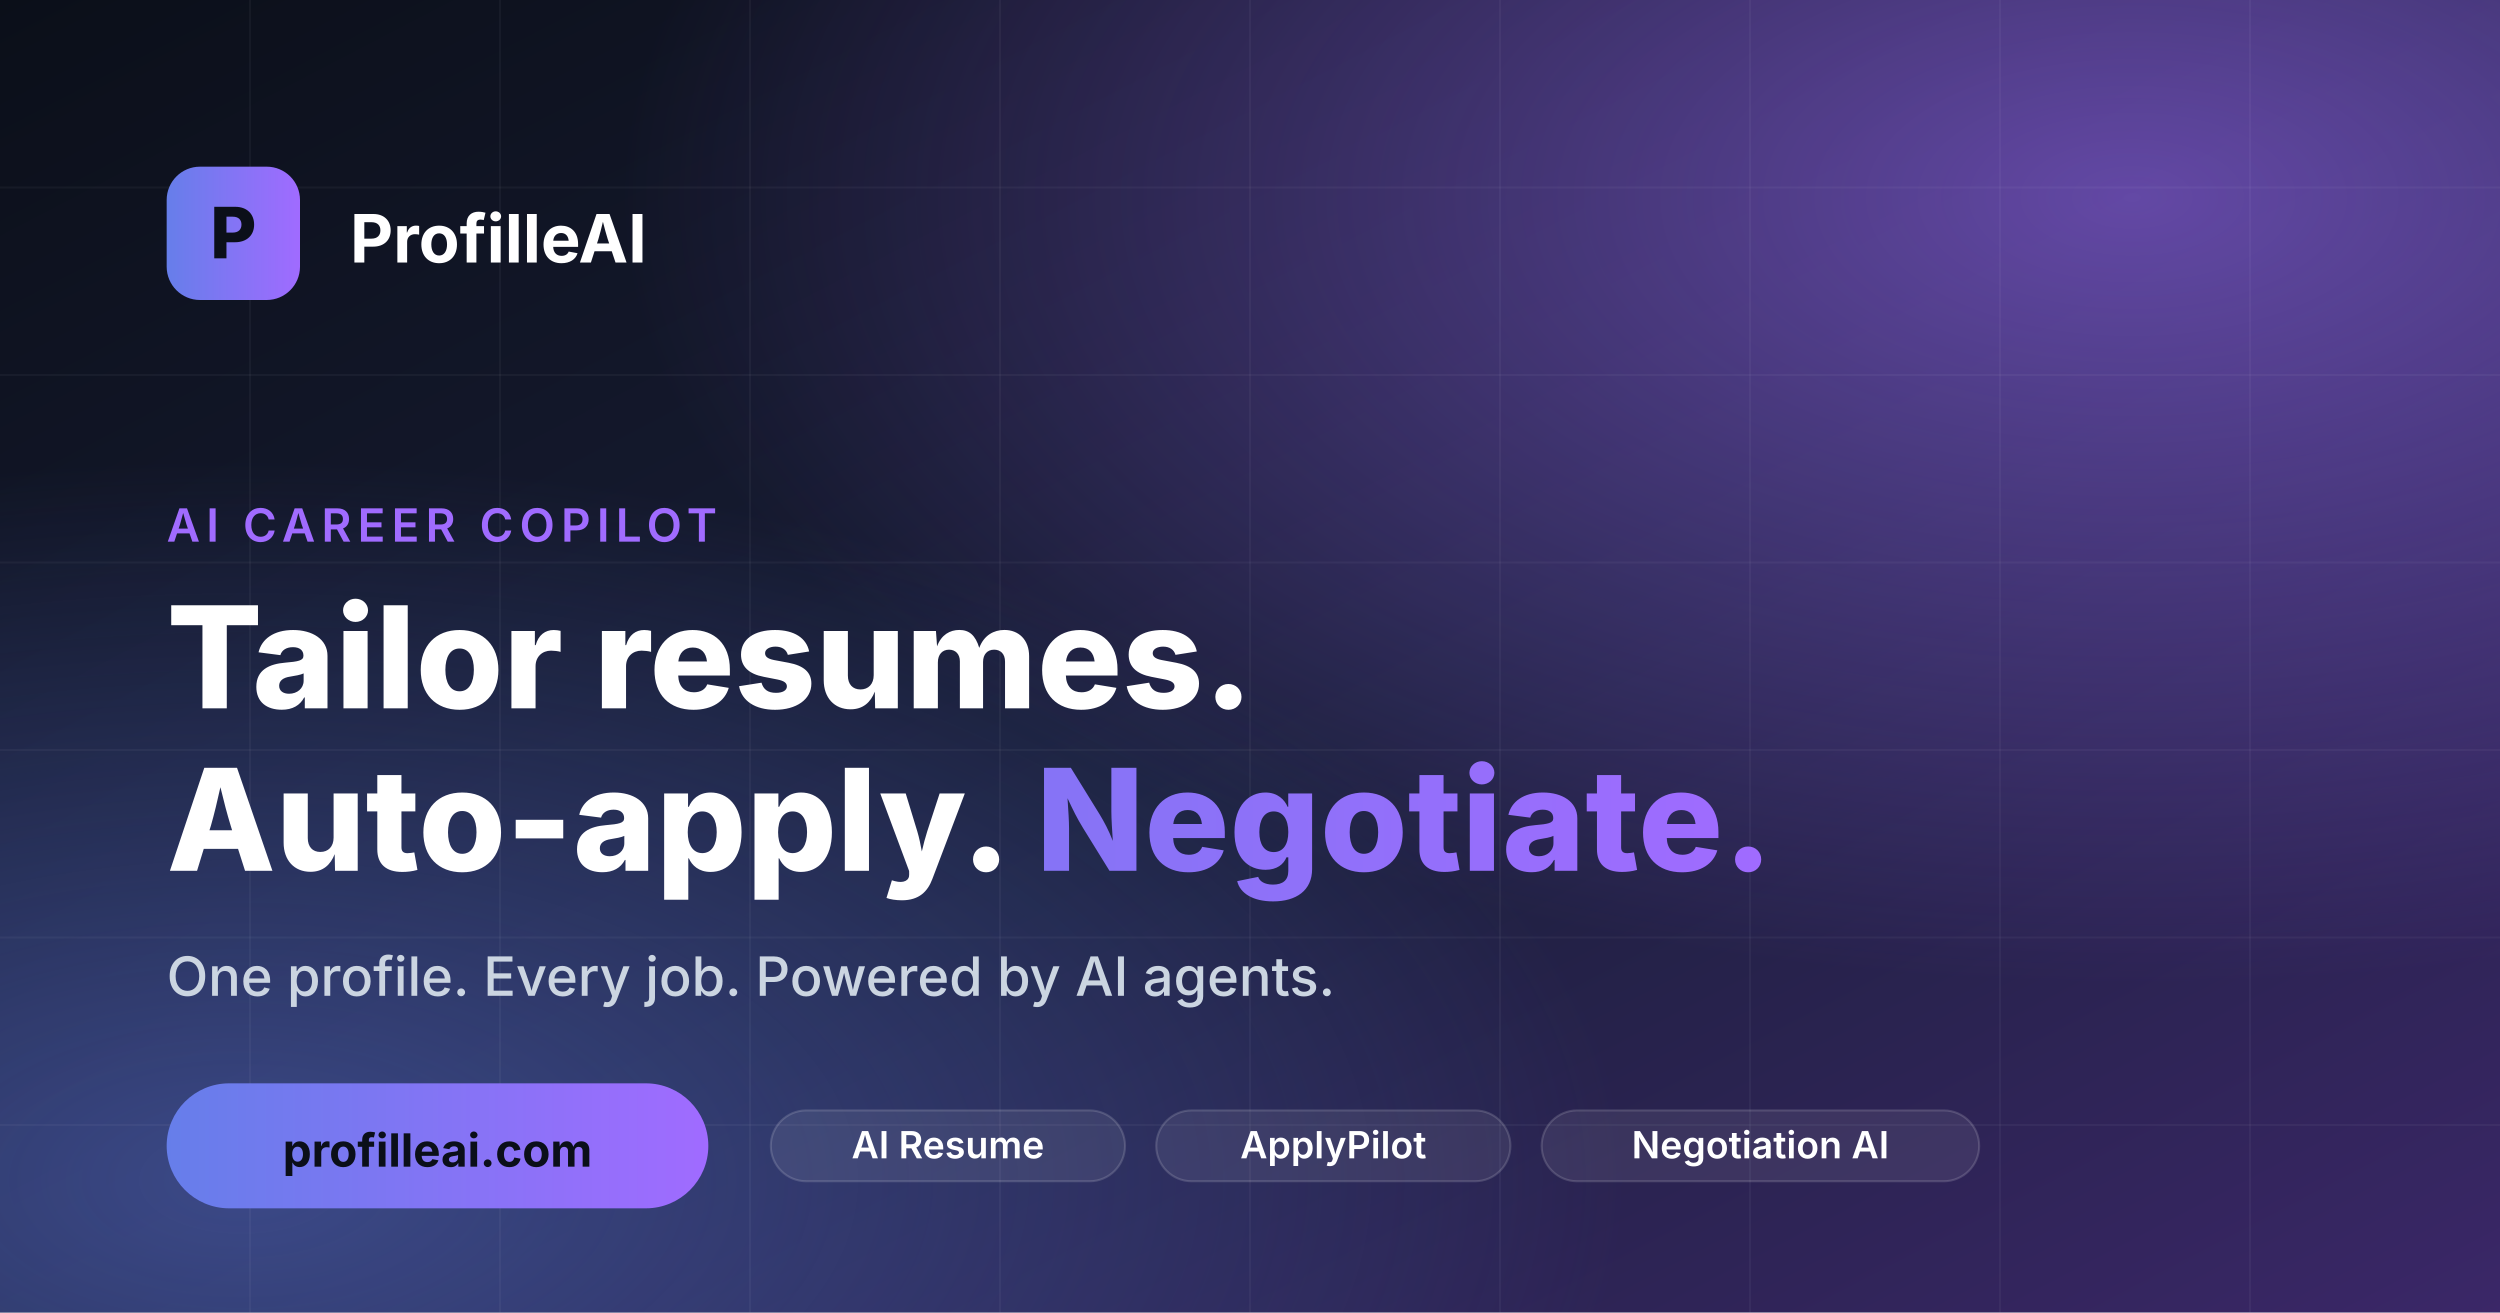
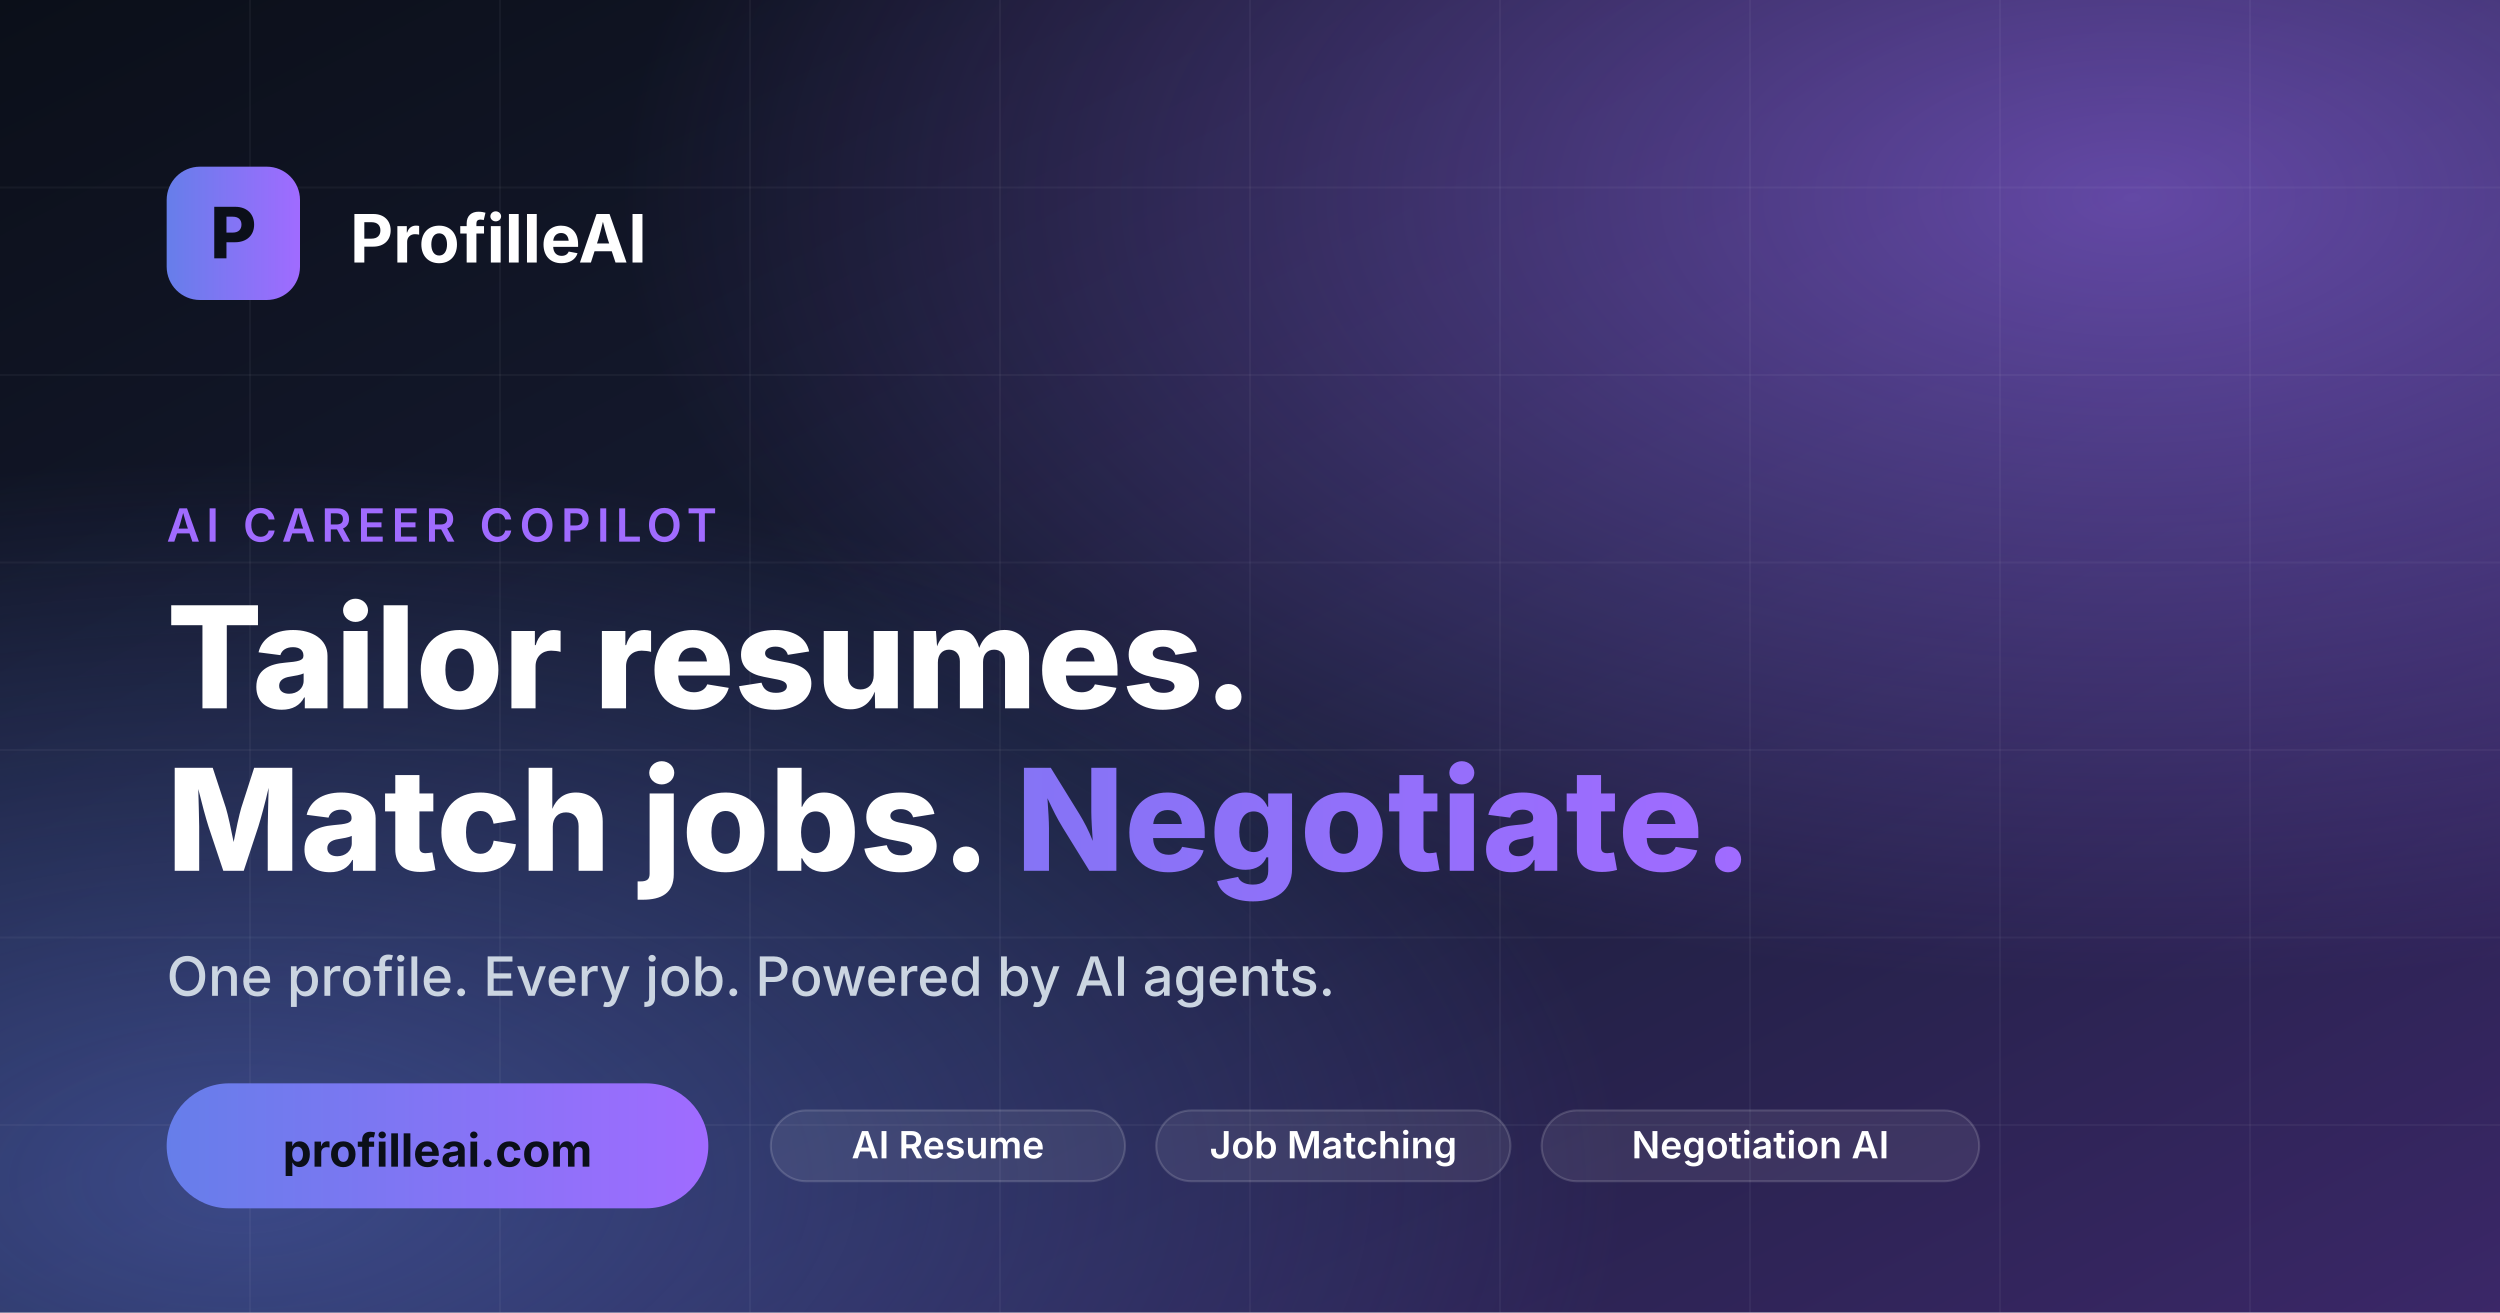
<svg xmlns="http://www.w3.org/2000/svg" width="1200" height="630" viewBox="0 0 1200 630">
  <defs>
    <linearGradient id="bg" x1="0" y1="0" x2="1" y2="1">
      <stop offset="0%" stop-color="#0b0f19" />
      <stop offset="55%" stop-color="#1a1f3a" />
      <stop offset="100%" stop-color="#3b2768" />
    </linearGradient>
    <linearGradient id="accent" x1="0" y1="0" x2="1" y2="0">
      <stop offset="0%" stop-color="#667eea" />
      <stop offset="100%" stop-color="#a06bff" />
    </linearGradient>
    <radialGradient id="glow1" cx="0.85" cy="0.15" r="0.6">
      <stop offset="0%" stop-color="#a06bff" stop-opacity="0.55" />
      <stop offset="100%" stop-color="#a06bff" stop-opacity="0" />
    </radialGradient>
    <radialGradient id="glow2" cx="0.1" cy="0.9" r="0.55">
      <stop offset="0%" stop-color="#667eea" stop-opacity="0.45" />
      <stop offset="100%" stop-color="#667eea" stop-opacity="0" />
    </radialGradient>
  </defs>
  <rect width="1200" height="630" fill="url(#bg)" />
  <rect width="1200" height="630" fill="url(#glow1)" />
  <rect width="1200" height="630" fill="url(#glow2)" />
  <g stroke="#ffffff" stroke-opacity="0.04">
    <path d="M0 90 H1200 M0 180 H1200 M0 270 H1200 M0 360 H1200 M0 450 H1200 M0 540 H1200" />
    <path d="M120 0 V630 M240 0 V630 M360 0 V630 M480 0 V630 M600 0 V630 M720 0 V630 M840 0 V630 M960 0 V630 M1080 0 V630" />
  </g>
  <g transform="translate(80,80)">
    <rect width="64" height="64" rx="16" fill="url(#accent)" />
    <text x="32" y="44" font-family="Inter, system-ui, sans-serif" font-size="34" font-weight="800" fill="#0b0f19" text-anchor="middle">P</text>
    <text x="88" y="46" font-family="Inter, system-ui, sans-serif" font-size="32" font-weight="700" fill="#ffffff">ProfilleAI</text>
  </g>
  <text x="80" y="260" font-family="Inter, system-ui, sans-serif" font-size="22" font-weight="600" fill="#a06bff" letter-spacing="3">AI CAREER COPILOT</text>
  <text x="80" y="340" font-family="Inter, system-ui, sans-serif" font-size="68" font-weight="800" fill="#ffffff">Tailor resumes.</text>
-   <text x="80" y="418" font-family="Inter, system-ui, sans-serif" font-size="68" font-weight="800" fill="#ffffff">Auto-apply. <tspan fill="url(#accent)">Negotiate.</tspan>
+   <text x="80" y="418" font-family="Inter, system-ui, sans-serif" font-size="68" font-weight="800" fill="#ffffff">Match jobs. <tspan fill="url(#accent)">Negotiate.</tspan>
  </text>
  <text x="80" y="478" font-family="Inter, system-ui, sans-serif" font-size="26" font-weight="500" fill="#cbd5e1">One profile. Every job. Powered by AI agents.</text>
  <g transform="translate(80,520)">
    <rect width="260" height="60" rx="30" fill="url(#accent)" />
    <text x="130" y="40" font-family="Inter, system-ui, sans-serif" font-size="22" font-weight="700" fill="#0b0f19" text-anchor="middle">profilleai.com</text>
  </g>
  <g font-family="Inter, system-ui, sans-serif" font-size="18" font-weight="600" fill="#ffffff">
    <g transform="translate(370,533)">
      <rect width="170" height="34" rx="17" fill="#ffffff" fill-opacity="0.08" stroke="#ffffff" stroke-opacity="0.15" />
      <text x="85" y="23" text-anchor="middle">AI Resume</text>
    </g>
    <g transform="translate(555,533)">
      <rect width="170" height="34" rx="17" fill="#ffffff" fill-opacity="0.08" stroke="#ffffff" stroke-opacity="0.15" />
-       <text x="85" y="23" text-anchor="middle">ApplyPilot</text>
+       <text x="85" y="23" text-anchor="middle">Job Matching</text>
    </g>
    <g transform="translate(740,533)">
      <rect width="210" height="34" rx="17" fill="#ffffff" fill-opacity="0.08" stroke="#ffffff" stroke-opacity="0.15" />
      <text x="105" y="23" text-anchor="middle">Negotiation AI</text>
    </g>
  </g>
</svg>
